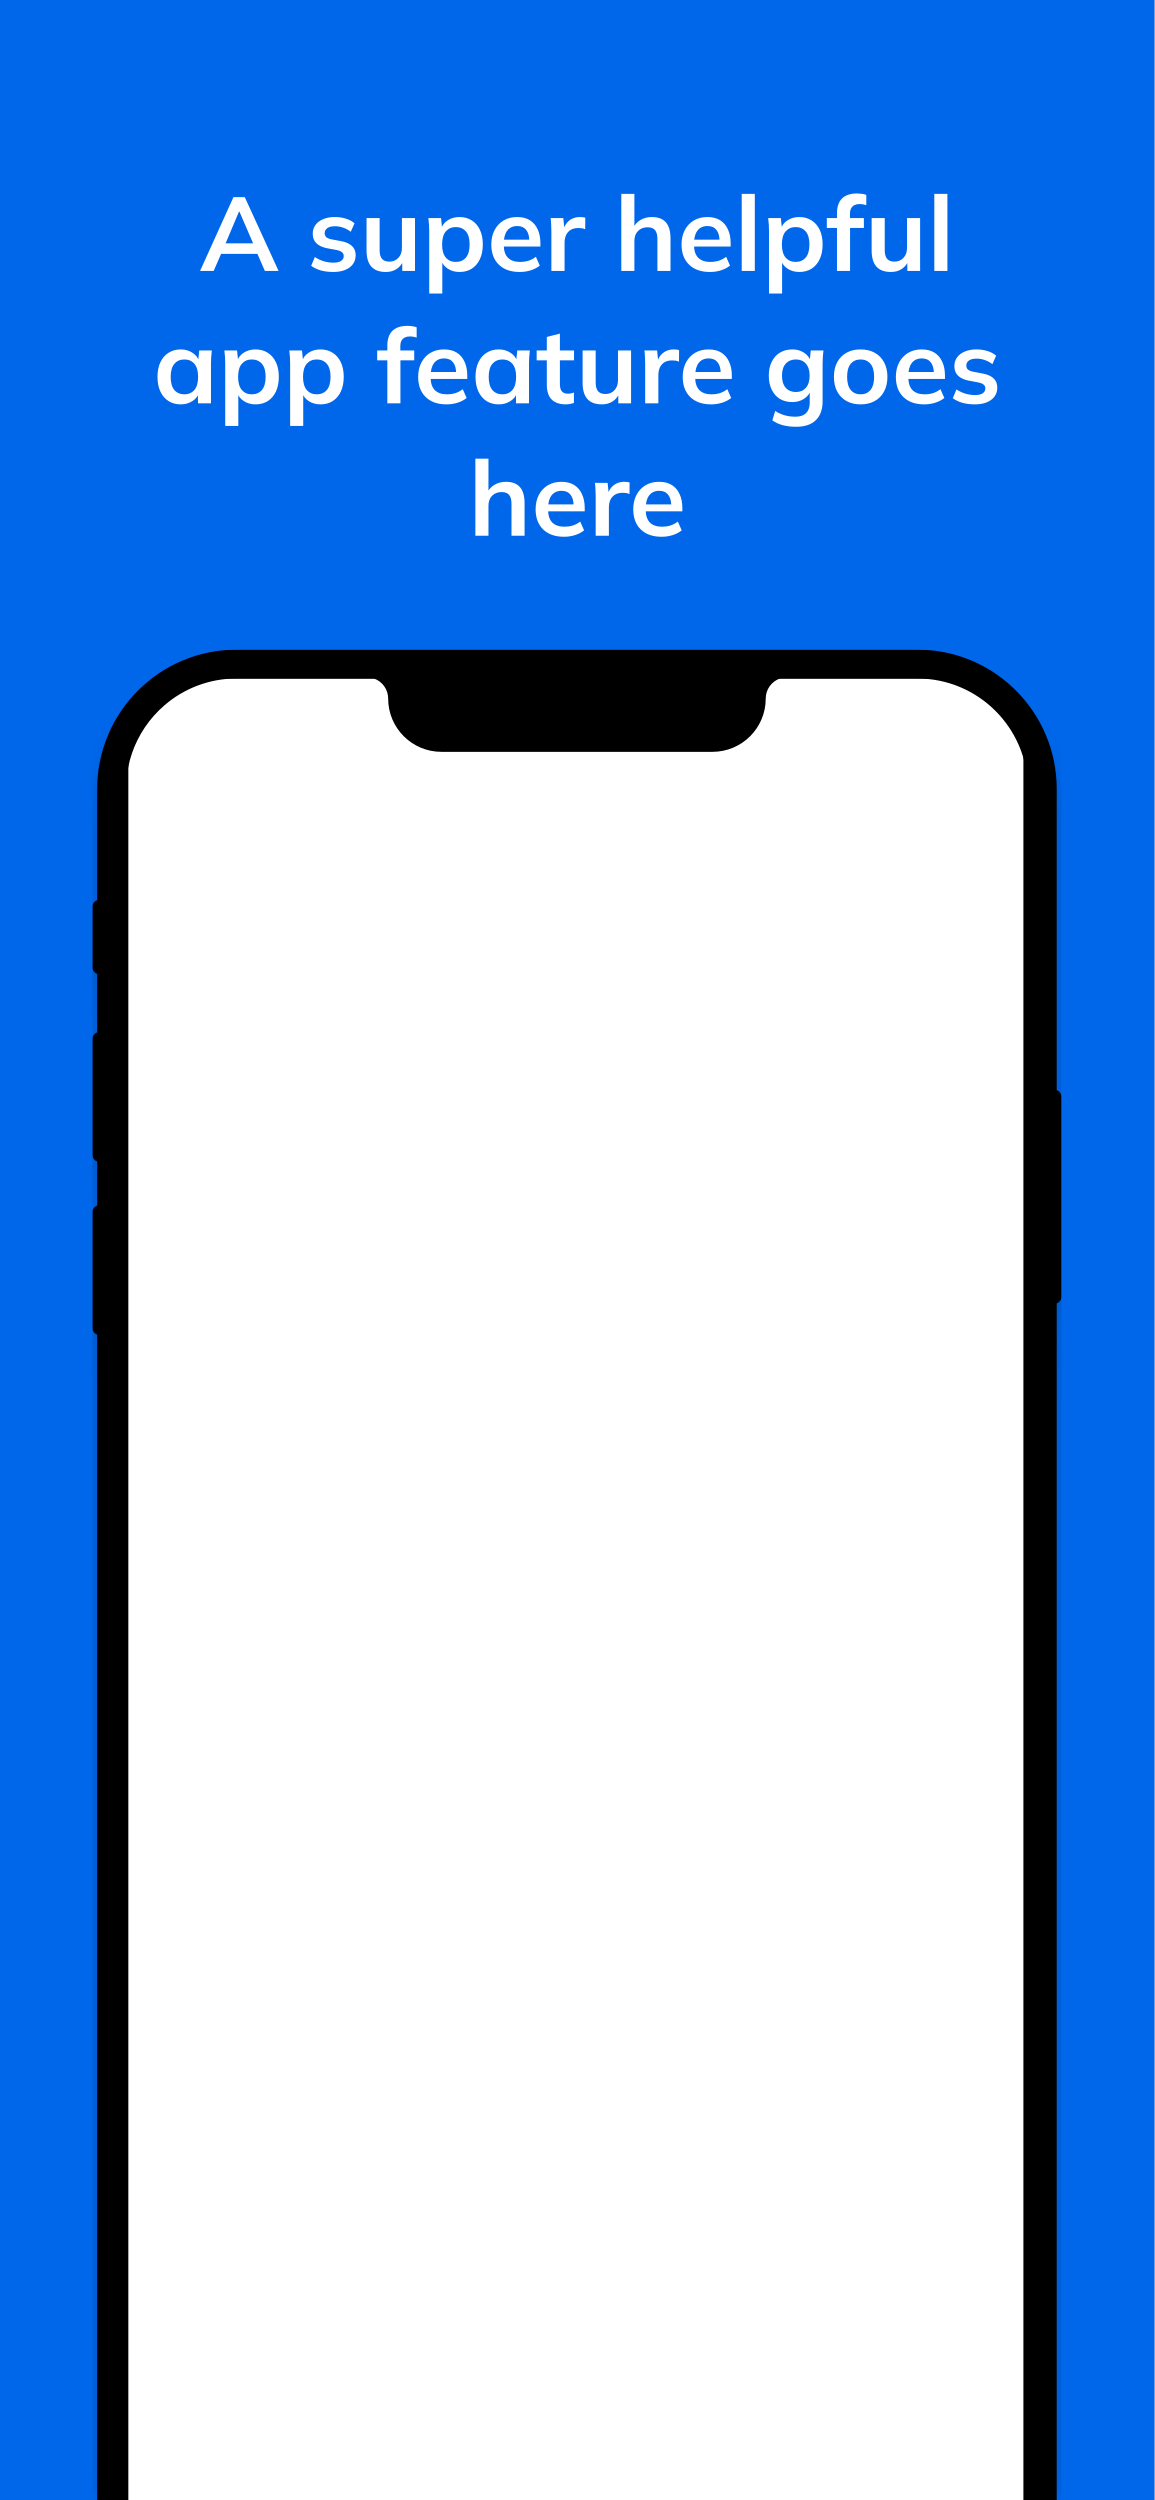
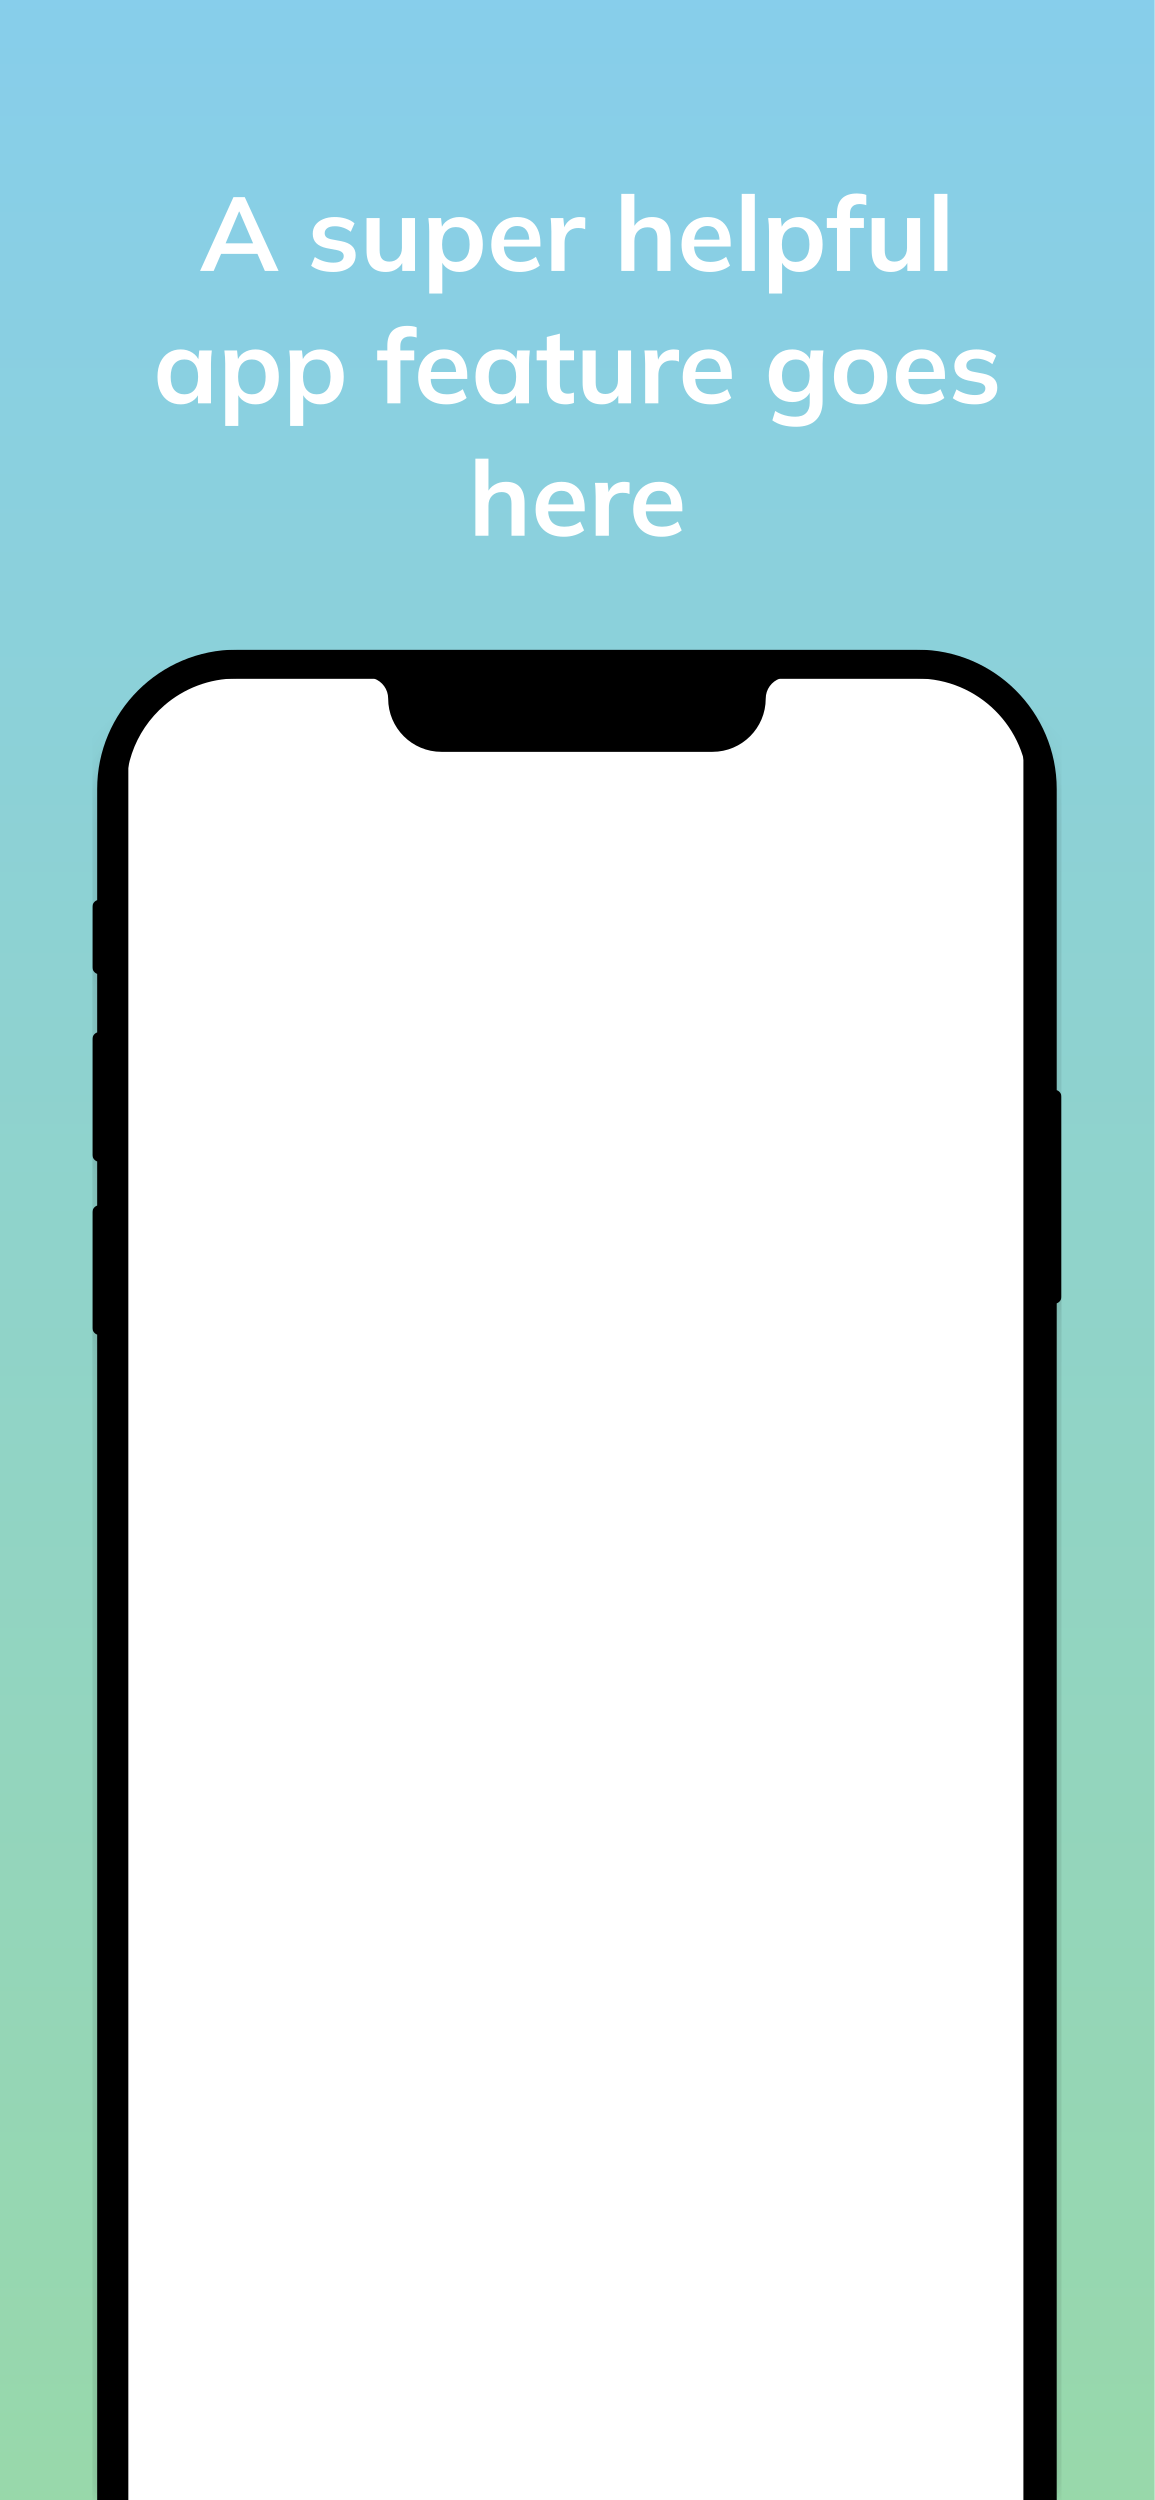
<svg xmlns="http://www.w3.org/2000/svg" width="375" height="812" viewBox="0 0 375 812" fill="none">
+   <defs>
+     <linearGradient id="bgGradient" x1="0%" y1="0%" x2="0%" y2="100%">
+       <stop offset="0%" style="stop-color:#87CEEB" />
+       <stop offset="100%" style="stop-color:#98D8AA" />
+     </linearGradient>
+   </defs>
  <g clip-path="url(#clip0_6_2451)">
-     <rect width="375" height="812" fill="#0067EB" />
+     <rect width="375" height="812" fill="url(#bgGradient)" />
    <path d="M64.981 88L75.826 64.03H79.499L90.481 88H86.026L83.103 81.268L84.871 82.458H70.489L72.325 81.268L69.4 88H64.981ZM77.629 68.722L72.835 80.078L71.951 79.024H83.374L82.66 80.078L77.764 68.722H77.629ZM108.243 88.34C106.769 88.34 105.409 88.17 104.163 87.83C102.939 87.467 101.907 86.969 101.069 86.334L102.259 83.478C103.12 84.067 104.072 84.521 105.115 84.838C106.157 85.155 107.211 85.314 108.277 85.314C109.41 85.314 110.249 85.121 110.793 84.736C111.359 84.351 111.643 83.829 111.643 83.172C111.643 82.651 111.461 82.243 111.099 81.948C110.759 81.631 110.203 81.393 109.433 81.234L106.033 80.588C104.582 80.271 103.471 79.727 102.701 78.956C101.953 78.185 101.579 77.177 101.579 75.93C101.579 74.865 101.862 73.924 102.429 73.108C103.018 72.292 103.845 71.657 104.911 71.204C105.999 70.728 107.268 70.49 108.719 70.49C109.988 70.49 111.178 70.66 112.289 71C113.422 71.34 114.374 71.85 115.145 72.53L113.921 75.284C113.218 74.717 112.413 74.275 111.507 73.958C110.6 73.641 109.716 73.482 108.855 73.482C107.676 73.482 106.815 73.697 106.271 74.128C105.727 74.536 105.455 75.069 105.455 75.726C105.455 76.225 105.613 76.644 105.931 76.984C106.271 77.301 106.792 77.539 107.495 77.698L110.895 78.344C112.413 78.639 113.558 79.16 114.329 79.908C115.122 80.633 115.519 81.631 115.519 82.9C115.519 84.033 115.213 85.008 114.601 85.824C113.989 86.64 113.139 87.263 112.051 87.694C110.963 88.125 109.693 88.34 108.243 88.34ZM125.344 88.34C123.236 88.34 121.66 87.762 120.618 86.606C119.575 85.45 119.054 83.682 119.054 81.302V70.83H123.304V81.268C123.304 82.537 123.564 83.478 124.086 84.09C124.607 84.679 125.4 84.974 126.466 84.974C127.667 84.974 128.642 84.566 129.39 83.75C130.16 82.934 130.546 81.857 130.546 80.52V70.83H134.796V88H130.648V84.498H131.124C130.625 85.722 129.866 86.674 128.846 87.354C127.848 88.011 126.681 88.34 125.344 88.34ZM139.41 95.344V75.114C139.41 74.411 139.387 73.697 139.342 72.972C139.296 72.247 139.228 71.533 139.138 70.83H143.252L143.626 74.434H143.252C143.592 73.233 144.306 72.281 145.394 71.578C146.504 70.853 147.785 70.49 149.236 70.49C150.754 70.49 152.08 70.853 153.214 71.578C154.347 72.281 155.231 73.301 155.866 74.638C156.5 75.953 156.818 77.539 156.818 79.398C156.818 81.257 156.5 82.855 155.866 84.192C155.231 85.529 154.347 86.561 153.214 87.286C152.08 87.989 150.754 88.34 149.236 88.34C147.808 88.34 146.55 87.989 145.462 87.286C144.374 86.583 143.648 85.643 143.286 84.464H143.66V95.344H139.41ZM148.046 85.076C149.406 85.076 150.494 84.611 151.31 83.682C152.126 82.73 152.534 81.302 152.534 79.398C152.534 77.494 152.126 76.077 151.31 75.148C150.494 74.219 149.406 73.754 148.046 73.754C146.708 73.754 145.632 74.219 144.816 75.148C144 76.077 143.592 77.494 143.592 79.398C143.592 81.302 144 82.73 144.816 83.682C145.632 84.611 146.708 85.076 148.046 85.076ZM168.79 88.34C165.911 88.34 163.656 87.547 162.024 85.96C160.392 84.373 159.576 82.197 159.576 79.432C159.576 77.641 159.927 76.077 160.63 74.74C161.332 73.403 162.307 72.36 163.554 71.612C164.823 70.864 166.296 70.49 167.974 70.49C169.628 70.49 171.011 70.841 172.122 71.544C173.232 72.247 174.071 73.233 174.638 74.502C175.227 75.771 175.522 77.256 175.522 78.956V80.078H163.01V77.834H172.496L171.918 78.31C171.918 76.723 171.578 75.511 170.898 74.672C170.24 73.833 169.277 73.414 168.008 73.414C166.602 73.414 165.514 73.913 164.744 74.91C163.996 75.907 163.622 77.301 163.622 79.092V79.534C163.622 81.393 164.075 82.787 164.982 83.716C165.911 84.623 167.214 85.076 168.892 85.076C169.866 85.076 170.773 84.951 171.612 84.702C172.473 84.43 173.289 83.999 174.06 83.41L175.318 86.266C174.502 86.923 173.527 87.433 172.394 87.796C171.26 88.159 170.059 88.34 168.79 88.34ZM179.087 88V75.216C179.087 74.491 179.064 73.754 179.019 73.006C178.996 72.258 178.939 71.533 178.849 70.83H182.963L183.439 75.522H182.759C182.985 74.389 183.359 73.448 183.881 72.7C184.425 71.952 185.082 71.397 185.853 71.034C186.623 70.671 187.462 70.49 188.369 70.49C188.777 70.49 189.105 70.513 189.355 70.558C189.604 70.581 189.853 70.637 190.103 70.728L190.069 74.468C189.638 74.287 189.264 74.173 188.947 74.128C188.652 74.083 188.278 74.06 187.825 74.06C186.85 74.06 186.023 74.264 185.343 74.672C184.685 75.08 184.187 75.647 183.847 76.372C183.529 77.097 183.371 77.925 183.371 78.854V88H179.087ZM201.798 88V62.976H206.048V74.264H205.572C206.094 73.04 206.898 72.111 207.986 71.476C209.074 70.819 210.321 70.49 211.726 70.49C213.766 70.49 215.285 71.068 216.282 72.224C217.28 73.357 217.778 75.091 217.778 77.426V88H213.528V77.63C213.528 76.293 213.268 75.329 212.746 74.74C212.248 74.128 211.443 73.822 210.332 73.822C209.04 73.822 207.998 74.23 207.204 75.046C206.434 75.839 206.048 76.905 206.048 78.242V88H201.798ZM230.581 88.34C227.702 88.34 225.447 87.547 223.815 85.96C222.183 84.373 221.367 82.197 221.367 79.432C221.367 77.641 221.718 76.077 222.421 74.74C223.123 73.403 224.098 72.36 225.345 71.612C226.614 70.864 228.087 70.49 229.765 70.49C231.419 70.49 232.802 70.841 233.913 71.544C235.023 72.247 235.862 73.233 236.429 74.502C237.018 75.771 237.313 77.256 237.313 78.956V80.078H224.801V77.834H234.287L233.709 78.31C233.709 76.723 233.369 75.511 232.689 74.672C232.031 73.833 231.068 73.414 229.799 73.414C228.393 73.414 227.305 73.913 226.535 74.91C225.787 75.907 225.413 77.301 225.413 79.092V79.534C225.413 81.393 225.866 82.787 226.773 83.716C227.702 84.623 229.005 85.076 230.683 85.076C231.657 85.076 232.564 84.951 233.403 84.702C234.264 84.43 235.08 83.999 235.851 83.41L237.109 86.266C236.293 86.923 235.318 87.433 234.185 87.796C233.051 88.159 231.85 88.34 230.581 88.34ZM240.912 88V62.976H245.162V88H240.912ZM249.777 95.344V75.114C249.777 74.411 249.754 73.697 249.709 72.972C249.664 72.247 249.596 71.533 249.505 70.83H253.619L253.993 74.434H253.619C253.959 73.233 254.673 72.281 255.761 71.578C256.872 70.853 258.152 70.49 259.603 70.49C261.122 70.49 262.448 70.853 263.581 71.578C264.714 72.281 265.598 73.301 266.233 74.638C266.868 75.953 267.185 77.539 267.185 79.398C267.185 81.257 266.868 82.855 266.233 84.192C265.598 85.529 264.714 86.561 263.581 87.286C262.448 87.989 261.122 88.34 259.603 88.34C258.175 88.34 256.917 87.989 255.829 87.286C254.741 86.583 254.016 85.643 253.653 84.464H254.027V95.344H249.777ZM258.413 85.076C259.773 85.076 260.861 84.611 261.677 83.682C262.493 82.73 262.901 81.302 262.901 79.398C262.901 77.494 262.493 76.077 261.677 75.148C260.861 74.219 259.773 73.754 258.413 73.754C257.076 73.754 255.999 74.219 255.183 75.148C254.367 76.077 253.959 77.494 253.959 79.398C253.959 81.302 254.367 82.73 255.183 83.682C255.999 84.611 257.076 85.076 258.413 85.076ZM271.851 88V74.026H268.553V70.83H273.041L271.851 71.918V69.3C271.851 67.169 272.395 65.56 273.483 64.472C274.593 63.384 276.214 62.84 278.345 62.84C278.843 62.84 279.365 62.874 279.909 62.942C280.475 63.01 280.963 63.135 281.371 63.316V66.648C281.076 66.535 280.725 66.444 280.317 66.376C279.909 66.308 279.512 66.274 279.127 66.274C278.537 66.274 278.005 66.387 277.529 66.614C277.075 66.841 276.713 67.192 276.441 67.668C276.191 68.121 276.067 68.733 276.067 69.504V71.578L275.455 70.83H280.589V74.026H276.101V88H271.851ZM289.4 88.34C287.292 88.34 285.717 87.762 284.674 86.606C283.632 85.45 283.11 83.682 283.11 81.302V70.83H287.36V81.268C287.36 82.537 287.621 83.478 288.142 84.09C288.664 84.679 289.457 84.974 290.522 84.974C291.724 84.974 292.698 84.566 293.446 83.75C294.217 82.934 294.602 81.857 294.602 80.52V70.83H298.852V88H294.704V84.498H295.18C294.682 85.722 293.922 86.674 292.902 87.354C291.905 88.011 290.738 88.34 289.4 88.34ZM303.466 88V62.976H307.716V88H303.466ZM58.699 131.34C57.203 131.34 55.888 130.989 54.755 130.286C53.621 129.561 52.737 128.529 52.103 127.192C51.468 125.855 51.151 124.257 51.151 122.398C51.151 120.539 51.468 118.953 52.103 117.638C52.737 116.301 53.621 115.281 54.755 114.578C55.888 113.853 57.203 113.49 58.699 113.49C60.15 113.49 61.419 113.853 62.507 114.578C63.617 115.281 64.354 116.233 64.717 117.434H64.343L64.717 113.83H68.797C68.729 114.533 68.661 115.247 68.593 115.972C68.547 116.697 68.525 117.411 68.525 118.114V131H64.309L64.275 127.464H64.683C64.32 128.643 63.584 129.583 62.473 130.286C61.362 130.989 60.104 131.34 58.699 131.34ZM59.889 128.076C61.226 128.076 62.303 127.611 63.119 126.682C63.935 125.73 64.343 124.302 64.343 122.398C64.343 120.494 63.935 119.077 63.119 118.148C62.303 117.219 61.226 116.754 59.889 116.754C58.551 116.754 57.475 117.219 56.659 118.148C55.843 119.077 55.435 120.494 55.435 122.398C55.435 124.302 55.831 125.73 56.625 126.682C57.441 127.611 58.529 128.076 59.889 128.076ZM73.153 138.344V118.114C73.153 117.411 73.13 116.697 73.085 115.972C73.04 115.247 72.972 114.533 72.881 113.83H76.995L77.369 117.434H76.995C77.335 116.233 78.049 115.281 79.137 114.578C80.248 113.853 81.528 113.49 82.979 113.49C84.498 113.49 85.823 113.853 86.957 114.578C88.09 115.281 88.974 116.301 89.609 117.638C90.243 118.953 90.561 120.539 90.561 122.398C90.561 124.257 90.243 125.855 89.609 127.192C88.974 128.529 88.09 129.561 86.957 130.286C85.823 130.989 84.498 131.34 82.979 131.34C81.551 131.34 80.293 130.989 79.205 130.286C78.117 129.583 77.391 128.643 77.029 127.464H77.403V138.344H73.153ZM81.789 128.076C83.149 128.076 84.237 127.611 85.053 126.682C85.869 125.73 86.277 124.302 86.277 122.398C86.277 120.494 85.869 119.077 85.053 118.148C84.237 117.219 83.149 116.754 81.789 116.754C80.451 116.754 79.375 117.219 78.559 118.148C77.743 119.077 77.335 120.494 77.335 122.398C77.335 124.302 77.743 125.73 78.559 126.682C79.375 127.611 80.451 128.076 81.789 128.076ZM94.237 138.344V118.114C94.237 117.411 94.214 116.697 94.169 115.972C94.124 115.247 94.055 114.533 93.965 113.83H98.079L98.453 117.434H98.079C98.419 116.233 99.133 115.281 100.221 114.578C101.331 113.853 102.612 113.49 104.063 113.49C105.581 113.49 106.907 113.853 108.041 114.578C109.174 115.281 110.058 116.301 110.693 117.638C111.327 118.953 111.645 120.539 111.645 122.398C111.645 124.257 111.327 125.855 110.693 127.192C110.058 128.529 109.174 129.561 108.041 130.286C106.907 130.989 105.581 131.34 104.063 131.34C102.635 131.34 101.377 130.989 100.289 130.286C99.201 129.583 98.475 128.643 98.113 127.464H98.487V138.344H94.237ZM102.873 128.076C104.233 128.076 105.321 127.611 106.137 126.682C106.953 125.73 107.361 124.302 107.361 122.398C107.361 120.494 106.953 119.077 106.137 118.148C105.321 117.219 104.233 116.754 102.873 116.754C101.535 116.754 100.459 117.219 99.643 118.148C98.827 119.077 98.419 120.494 98.419 122.398C98.419 124.302 98.827 125.73 99.643 126.682C100.459 127.611 101.535 128.076 102.873 128.076ZM125.807 131V117.026H122.509V113.83H126.997L125.807 114.918V112.3C125.807 110.169 126.351 108.56 127.439 107.472C128.55 106.384 130.17 105.84 132.301 105.84C132.8 105.84 133.321 105.874 133.865 105.942C134.432 106.01 134.919 106.135 135.327 106.316V109.648C135.032 109.535 134.681 109.444 134.273 109.376C133.865 109.308 133.468 109.274 133.083 109.274C132.494 109.274 131.961 109.387 131.485 109.614C131.032 109.841 130.669 110.192 130.397 110.668C130.148 111.121 130.023 111.733 130.023 112.504V114.578L129.411 113.83H134.545V117.026H130.057V131H125.807ZM145.033 131.34C142.154 131.34 139.899 130.547 138.267 128.96C136.635 127.373 135.819 125.197 135.819 122.432C135.819 120.641 136.17 119.077 136.873 117.74C137.575 116.403 138.55 115.36 139.797 114.612C141.066 113.864 142.539 113.49 144.217 113.49C145.871 113.49 147.254 113.841 148.365 114.544C149.475 115.247 150.314 116.233 150.881 117.502C151.47 118.771 151.765 120.256 151.765 121.956V123.078H139.253V120.834H148.739L148.161 121.31C148.161 119.723 147.821 118.511 147.141 117.672C146.483 116.833 145.52 116.414 144.251 116.414C142.845 116.414 141.757 116.913 140.987 117.91C140.239 118.907 139.865 120.301 139.865 122.092V122.534C139.865 124.393 140.318 125.787 141.225 126.716C142.154 127.623 143.457 128.076 145.135 128.076C146.109 128.076 147.016 127.951 147.855 127.702C148.716 127.43 149.532 126.999 150.303 126.41L151.561 129.266C150.745 129.923 149.77 130.433 148.637 130.796C147.503 131.159 146.302 131.34 145.033 131.34ZM161.994 131.34C160.498 131.34 159.183 130.989 158.05 130.286C156.916 129.561 156.032 128.529 155.398 127.192C154.763 125.855 154.446 124.257 154.446 122.398C154.446 120.539 154.763 118.953 155.398 117.638C156.032 116.301 156.916 115.281 158.05 114.578C159.183 113.853 160.498 113.49 161.994 113.49C163.444 113.49 164.714 113.853 165.802 114.578C166.912 115.281 167.649 116.233 168.012 117.434H167.638L168.012 113.83H172.092C172.024 114.533 171.956 115.247 171.888 115.972C171.842 116.697 171.82 117.411 171.82 118.114V131H167.604L167.57 127.464H167.978C167.615 128.643 166.878 129.583 165.768 130.286C164.657 130.989 163.399 131.34 161.994 131.34ZM163.184 128.076C164.521 128.076 165.598 127.611 166.414 126.682C167.23 125.73 167.638 124.302 167.638 122.398C167.638 120.494 167.23 119.077 166.414 118.148C165.598 117.219 164.521 116.754 163.184 116.754C161.846 116.754 160.77 117.219 159.954 118.148C159.138 119.077 158.73 120.494 158.73 122.398C158.73 124.302 159.126 125.73 159.92 126.682C160.736 127.611 161.824 128.076 163.184 128.076ZM183.792 131.34C181.752 131.34 180.21 130.807 179.168 129.742C178.125 128.677 177.604 127.079 177.604 124.948V117.026H174.306V113.83H177.604V109.444L181.854 108.356V113.83H186.444V117.026H181.854V124.676C181.854 125.855 182.08 126.682 182.534 127.158C182.987 127.634 183.61 127.872 184.404 127.872C184.834 127.872 185.197 127.838 185.492 127.77C185.809 127.702 186.115 127.611 186.41 127.498V130.864C186.024 131.023 185.594 131.136 185.118 131.204C184.664 131.295 184.222 131.34 183.792 131.34ZM195.519 131.34C193.411 131.34 191.835 130.762 190.793 129.606C189.75 128.45 189.229 126.682 189.229 124.302V113.83H193.479V124.268C193.479 125.537 193.739 126.478 194.261 127.09C194.782 127.679 195.575 127.974 196.641 127.974C197.842 127.974 198.817 127.566 199.565 126.75C200.335 125.934 200.721 124.857 200.721 123.52V113.83H204.971V131H200.823V127.498H201.299C200.8 128.722 200.041 129.674 199.021 130.354C198.023 131.011 196.856 131.34 195.519 131.34ZM209.55 131V118.216C209.55 117.491 209.528 116.754 209.482 116.006C209.46 115.258 209.403 114.533 209.312 113.83H213.426L213.902 118.522H213.222C213.449 117.389 213.823 116.448 214.344 115.7C214.888 114.952 215.546 114.397 216.316 114.034C217.087 113.671 217.926 113.49 218.832 113.49C219.24 113.49 219.569 113.513 219.818 113.558C220.068 113.581 220.317 113.637 220.566 113.728L220.532 117.468C220.102 117.287 219.728 117.173 219.41 117.128C219.116 117.083 218.742 117.06 218.288 117.06C217.314 117.06 216.486 117.264 215.806 117.672C215.149 118.08 214.65 118.647 214.31 119.372C213.993 120.097 213.834 120.925 213.834 121.854V131H209.55ZM230.962 131.34C228.084 131.34 225.828 130.547 224.196 128.96C222.564 127.373 221.748 125.197 221.748 122.432C221.748 120.641 222.1 119.077 222.802 117.74C223.505 116.403 224.48 115.36 225.726 114.612C226.996 113.864 228.469 113.49 230.146 113.49C231.801 113.49 233.184 113.841 234.294 114.544C235.405 115.247 236.244 116.233 236.81 117.502C237.4 118.771 237.694 120.256 237.694 121.956V123.078H225.182V120.834H234.668L234.09 121.31C234.09 119.723 233.75 118.511 233.07 117.672C232.413 116.833 231.45 116.414 230.18 116.414C228.775 116.414 227.687 116.913 226.916 117.91C226.168 118.907 225.794 120.301 225.794 122.092V122.534C225.794 124.393 226.248 125.787 227.154 126.716C228.084 127.623 229.387 128.076 231.064 128.076C232.039 128.076 232.946 127.951 233.784 127.702C234.646 127.43 235.462 126.999 236.232 126.41L237.49 129.266C236.674 129.923 235.7 130.433 234.566 130.796C233.433 131.159 232.232 131.34 230.962 131.34ZM258.58 138.616C256.993 138.616 255.554 138.446 254.262 138.106C252.992 137.766 251.859 137.245 250.862 136.542L251.78 133.482C252.437 133.913 253.117 134.264 253.82 134.536C254.522 134.808 255.248 135.012 255.996 135.148C256.744 135.284 257.503 135.352 258.274 135.352C259.86 135.352 261.039 134.955 261.81 134.162C262.603 133.391 263 132.281 263 130.83V126.716H263.34C262.977 127.895 262.24 128.835 261.13 129.538C260.042 130.241 258.784 130.592 257.356 130.592C255.814 130.592 254.466 130.252 253.31 129.572C252.176 128.869 251.292 127.872 250.658 126.58C250.023 125.288 249.706 123.769 249.706 122.024C249.706 120.279 250.023 118.771 250.658 117.502C251.292 116.21 252.176 115.224 253.31 114.544C254.466 113.841 255.814 113.49 257.356 113.49C258.806 113.49 260.064 113.841 261.13 114.544C262.218 115.224 262.943 116.153 263.306 117.332L263 117.128L263.34 113.83H267.454C267.363 114.533 267.295 115.247 267.25 115.972C267.204 116.697 267.182 117.411 267.182 118.114V130.32C267.182 133.017 266.445 135.069 264.972 136.474C263.521 137.902 261.39 138.616 258.58 138.616ZM258.512 127.328C259.872 127.328 260.948 126.875 261.742 125.968C262.558 125.039 262.966 123.724 262.966 122.024C262.966 120.324 262.558 119.021 261.742 118.114C260.948 117.207 259.872 116.754 258.512 116.754C257.129 116.754 256.03 117.207 255.214 118.114C254.398 119.021 253.99 120.324 253.99 122.024C253.99 123.724 254.398 125.039 255.214 125.968C256.03 126.875 257.129 127.328 258.512 127.328ZM279.526 131.34C277.758 131.34 276.228 130.977 274.936 130.252C273.644 129.527 272.635 128.495 271.91 127.158C271.207 125.821 270.856 124.234 270.856 122.398C270.856 120.562 271.207 118.987 271.91 117.672C272.635 116.335 273.644 115.303 274.936 114.578C276.228 113.853 277.758 113.49 279.526 113.49C281.294 113.49 282.824 113.853 284.116 114.578C285.431 115.303 286.439 116.335 287.142 117.672C287.867 118.987 288.23 120.562 288.23 122.398C288.23 124.234 287.867 125.821 287.142 127.158C286.439 128.495 285.431 129.527 284.116 130.252C282.824 130.977 281.294 131.34 279.526 131.34ZM279.526 128.076C280.863 128.076 281.929 127.611 282.722 126.682C283.515 125.73 283.912 124.302 283.912 122.398C283.912 120.494 283.515 119.077 282.722 118.148C281.929 117.219 280.863 116.754 279.526 116.754C278.189 116.754 277.123 117.219 276.33 118.148C275.537 119.077 275.14 120.494 275.14 122.398C275.14 124.302 275.537 125.73 276.33 126.682C277.123 127.611 278.189 128.076 279.526 128.076ZM300.191 131.34C297.312 131.34 295.057 130.547 293.425 128.96C291.793 127.373 290.977 125.197 290.977 122.432C290.977 120.641 291.328 119.077 292.031 117.74C292.734 116.403 293.708 115.36 294.955 114.612C296.224 113.864 297.698 113.49 299.375 113.49C301.03 113.49 302.412 113.841 303.523 114.544C304.634 115.247 305.472 116.233 306.039 117.502C306.628 118.771 306.923 120.256 306.923 121.956V123.078H294.411V120.834H303.897L303.319 121.31C303.319 119.723 302.979 118.511 302.299 117.672C301.642 116.833 300.678 116.414 299.409 116.414C298.004 116.414 296.916 116.913 296.145 117.91C295.397 118.907 295.023 120.301 295.023 122.092V122.534C295.023 124.393 295.476 125.787 296.383 126.716C297.312 127.623 298.616 128.076 300.293 128.076C301.268 128.076 302.174 127.951 303.013 127.702C303.874 127.43 304.69 126.999 305.461 126.41L306.719 129.266C305.903 129.923 304.928 130.433 303.795 130.796C302.662 131.159 301.46 131.34 300.191 131.34ZM316.642 131.34C315.169 131.34 313.809 131.17 312.562 130.83C311.338 130.467 310.307 129.969 309.468 129.334L310.658 126.478C311.519 127.067 312.471 127.521 313.514 127.838C314.557 128.155 315.611 128.314 316.676 128.314C317.809 128.314 318.648 128.121 319.192 127.736C319.759 127.351 320.042 126.829 320.042 126.172C320.042 125.651 319.861 125.243 319.498 124.948C319.158 124.631 318.603 124.393 317.832 124.234L314.432 123.588C312.981 123.271 311.871 122.727 311.1 121.956C310.352 121.185 309.978 120.177 309.978 118.93C309.978 117.865 310.261 116.924 310.828 116.108C311.417 115.292 312.245 114.657 313.31 114.204C314.398 113.728 315.667 113.49 317.118 113.49C318.387 113.49 319.577 113.66 320.688 114C321.821 114.34 322.773 114.85 323.544 115.53L322.32 118.284C321.617 117.717 320.813 117.275 319.906 116.958C318.999 116.641 318.115 116.482 317.254 116.482C316.075 116.482 315.214 116.697 314.67 117.128C314.126 117.536 313.854 118.069 313.854 118.726C313.854 119.225 314.013 119.644 314.33 119.984C314.67 120.301 315.191 120.539 315.894 120.698L319.294 121.344C320.813 121.639 321.957 122.16 322.728 122.908C323.521 123.633 323.918 124.631 323.918 125.9C323.918 127.033 323.612 128.008 323 128.824C322.388 129.64 321.538 130.263 320.45 130.694C319.362 131.125 318.093 131.34 316.642 131.34ZM154.401 174V148.976H158.651V160.264H158.175C158.696 159.04 159.501 158.111 160.589 157.476C161.677 156.819 162.924 156.49 164.329 156.49C166.369 156.49 167.888 157.068 168.885 158.224C169.882 159.357 170.381 161.091 170.381 163.426V174H166.131V163.63C166.131 162.293 165.87 161.329 165.349 160.74C164.85 160.128 164.046 159.822 162.935 159.822C161.643 159.822 160.6 160.23 159.807 161.046C159.036 161.839 158.651 162.905 158.651 164.242V174H154.401ZM183.183 174.34C180.305 174.34 178.049 173.547 176.417 171.96C174.785 170.373 173.969 168.197 173.969 165.432C173.969 163.641 174.321 162.077 175.023 160.74C175.726 159.403 176.701 158.36 177.947 157.612C179.217 156.864 180.69 156.49 182.367 156.49C184.022 156.49 185.405 156.841 186.515 157.544C187.626 158.247 188.465 159.233 189.031 160.502C189.621 161.771 189.915 163.256 189.915 164.956V166.078H177.403V163.834H186.889L186.311 164.31C186.311 162.723 185.971 161.511 185.291 160.672C184.634 159.833 183.671 159.414 182.401 159.414C180.996 159.414 179.908 159.913 179.137 160.91C178.389 161.907 178.015 163.301 178.015 165.092V165.534C178.015 167.393 178.469 168.787 179.375 169.716C180.305 170.623 181.608 171.076 183.285 171.076C184.26 171.076 185.167 170.951 186.005 170.702C186.867 170.43 187.683 169.999 188.453 169.41L189.711 172.266C188.895 172.923 187.921 173.433 186.787 173.796C185.654 174.159 184.453 174.34 183.183 174.34ZM193.48 174V161.216C193.48 160.491 193.457 159.754 193.412 159.006C193.389 158.258 193.333 157.533 193.242 156.83H197.356L197.832 161.522H197.152C197.379 160.389 197.753 159.448 198.274 158.7C198.818 157.952 199.475 157.397 200.246 157.034C201.017 156.671 201.855 156.49 202.762 156.49C203.17 156.49 203.499 156.513 203.748 156.558C203.997 156.581 204.247 156.637 204.496 156.728L204.462 160.468C204.031 160.287 203.657 160.173 203.34 160.128C203.045 160.083 202.671 160.06 202.218 160.06C201.243 160.06 200.416 160.264 199.736 160.672C199.079 161.08 198.58 161.647 198.24 162.372C197.923 163.097 197.764 163.925 197.764 164.854V174H193.48ZM214.892 174.34C212.014 174.34 209.758 173.547 208.126 171.96C206.494 170.373 205.678 168.197 205.678 165.432C205.678 163.641 206.03 162.077 206.732 160.74C207.435 159.403 208.41 158.36 209.656 157.612C210.926 156.864 212.399 156.49 214.076 156.49C215.731 156.49 217.114 156.841 218.224 157.544C219.335 158.247 220.174 159.233 220.74 160.502C221.33 161.771 221.624 163.256 221.624 164.956V166.078H209.112V163.834H218.598L218.02 164.31C218.02 162.723 217.68 161.511 217 160.672C216.343 159.833 215.38 159.414 214.11 159.414C212.705 159.414 211.617 159.913 210.846 160.91C210.098 161.907 209.724 163.301 209.724 165.092V165.534C209.724 167.393 210.178 168.787 211.084 169.716C212.014 170.623 213.317 171.076 214.994 171.076C215.969 171.076 216.876 170.951 217.714 170.702C218.576 170.43 219.392 169.999 220.162 169.41L221.42 172.266C220.604 172.923 219.63 173.433 218.496 173.796C217.363 174.159 216.162 174.34 214.892 174.34Z" fill="white" />
    <g clip-path="url(#clip1_6_2451)" filter="url(#filter0_dddd_6_2451)">
      <path fill-rule="evenodd" clip-rule="evenodd" d="M76.866 211H297.917C322.938 211 343.221 231.283 343.221 256.304V354.075C344.131 354.396 344.784 355.264 344.784 356.285V421.116C344.784 422.136 344.131 423.004 343.221 423.326V818.696C343.221 843.717 322.938 864 297.917 864H76.866C51.846 864 31.562 843.717 31.562 818.696V433.48C30.652 433.159 30 432.291 30 431.27V393.778C30 392.757 30.652 391.889 31.562 391.568V377.241C30.652 376.919 30 376.051 30 375.031V337.538C30 336.518 30.652 335.65 31.562 335.328V316.315C30.652 315.994 30 315.126 30 314.105V294.578C30 293.557 30.652 292.689 31.562 292.368V256.304C31.562 231.283 51.846 211 76.866 211Z" fill="black" />
      <mask id="mask0_6_2451" style="mask-type:alpha" maskUnits="userSpaceOnUse" x="40" y="220" width="294" height="635">
        <path fill-rule="evenodd" clip-rule="evenodd" d="M40.984 254.415C40.952 255.04 40.935 255.67 40.935 256.304V818.696C40.935 838.54 57.022 854.627 76.866 854.627H297.917C317.761 854.627 333.848 838.54 333.848 818.696V256.304C333.848 256.226 333.848 256.149 333.847 256.071C333.722 236.335 317.684 220.373 297.917 220.373H253.329C250.638 221.32 248.708 223.885 248.708 226.901C248.708 236.453 240.965 244.197 231.412 244.197H143.371C133.819 244.197 126.075 236.453 126.075 226.901C126.075 223.885 124.146 221.32 121.454 220.373H76.866C67.913 220.373 59.724 223.648 53.433 229.065C51.01 231.152 48.867 233.557 47.072 236.215C43.528 241.461 41.332 247.693 40.984 254.415Z" fill="white" />
      </mask>
      <g mask="url(#mask0_6_2451)">
        <path d="M41.685 220.43H332.4V849.816H41.685V220.43Z" fill="white" />
      </g>
    </g>
  </g>
  <defs>
    <filter id="filter0_dddd_6_2451" x="12.131" y="211" width="350.522" height="693.205" filterUnits="userSpaceOnUse" color-interpolation-filters="sRGB">
      <feFlood flood-opacity="0" result="BackgroundImageFix" />
      <feColorMatrix in="SourceAlpha" type="matrix" values="0 0 0 0 0 0 0 0 0 0 0 0 0 0 0 0 0 0 127 0" result="hardAlpha" />
      <feOffset dy="2.767" />
      <feGaussianBlur stdDeviation="1.107" />
      <feColorMatrix type="matrix" values="0 0 0 0 0 0 0 0 0 0 0 0 0 0 0 0 0 0 0.031 0" />
      <feBlend mode="normal" in2="BackgroundImageFix" result="effect1_dropShadow_6_2451" />
      <feColorMatrix in="SourceAlpha" type="matrix" values="0 0 0 0 0 0 0 0 0 0 0 0 0 0 0 0 0 0 127 0" result="hardAlpha" />
      <feOffset dy="6.65" />
      <feGaussianBlur stdDeviation="2.66" />
      <feColorMatrix type="matrix" values="0 0 0 0 0 0 0 0 0 0 0 0 0 0 0 0 0 0 0.044 0" />
      <feBlend mode="normal" in2="effect1_dropShadow_6_2451" result="effect2_dropShadow_6_2451" />
      <feColorMatrix in="SourceAlpha" type="matrix" values="0 0 0 0 0 0 0 0 0 0 0 0 0 0 0 0 0 0 127 0" result="hardAlpha" />
      <feOffset dy="12.522" />
      <feGaussianBlur stdDeviation="5.009" />
      <feColorMatrix type="matrix" values="0 0 0 0 0 0 0 0 0 0 0 0 0 0 0 0 0 0 0.055 0" />
      <feBlend mode="normal" in2="effect2_dropShadow_6_2451" result="effect3_dropShadow_6_2451" />
      <feColorMatrix in="SourceAlpha" type="matrix" values="0 0 0 0 0 0 0 0 0 0 0 0 0 0 0 0 0 0 127 0" result="hardAlpha" />
      <feOffset dy="22.336" />
      <feGaussianBlur stdDeviation="8.935" />
      <feColorMatrix type="matrix" values="0 0 0 0 0 0 0 0 0 0 0 0 0 0 0 0 0 0 0.066 0" />
      <feBlend mode="normal" in2="effect3_dropShadow_6_2451" result="effect4_dropShadow_6_2451" />
      <feBlend mode="normal" in="SourceGraphic" in2="effect4_dropShadow_6_2451" result="shape" />
    </filter>
    <clipPath id="clip0_6_2451">
      <rect width="375" height="812" fill="white" />
    </clipPath>
    <clipPath id="clip1_6_2451">
      <rect width="314.784" height="653" fill="white" transform="translate(30 211)" />
    </clipPath>
  </defs>
</svg>
